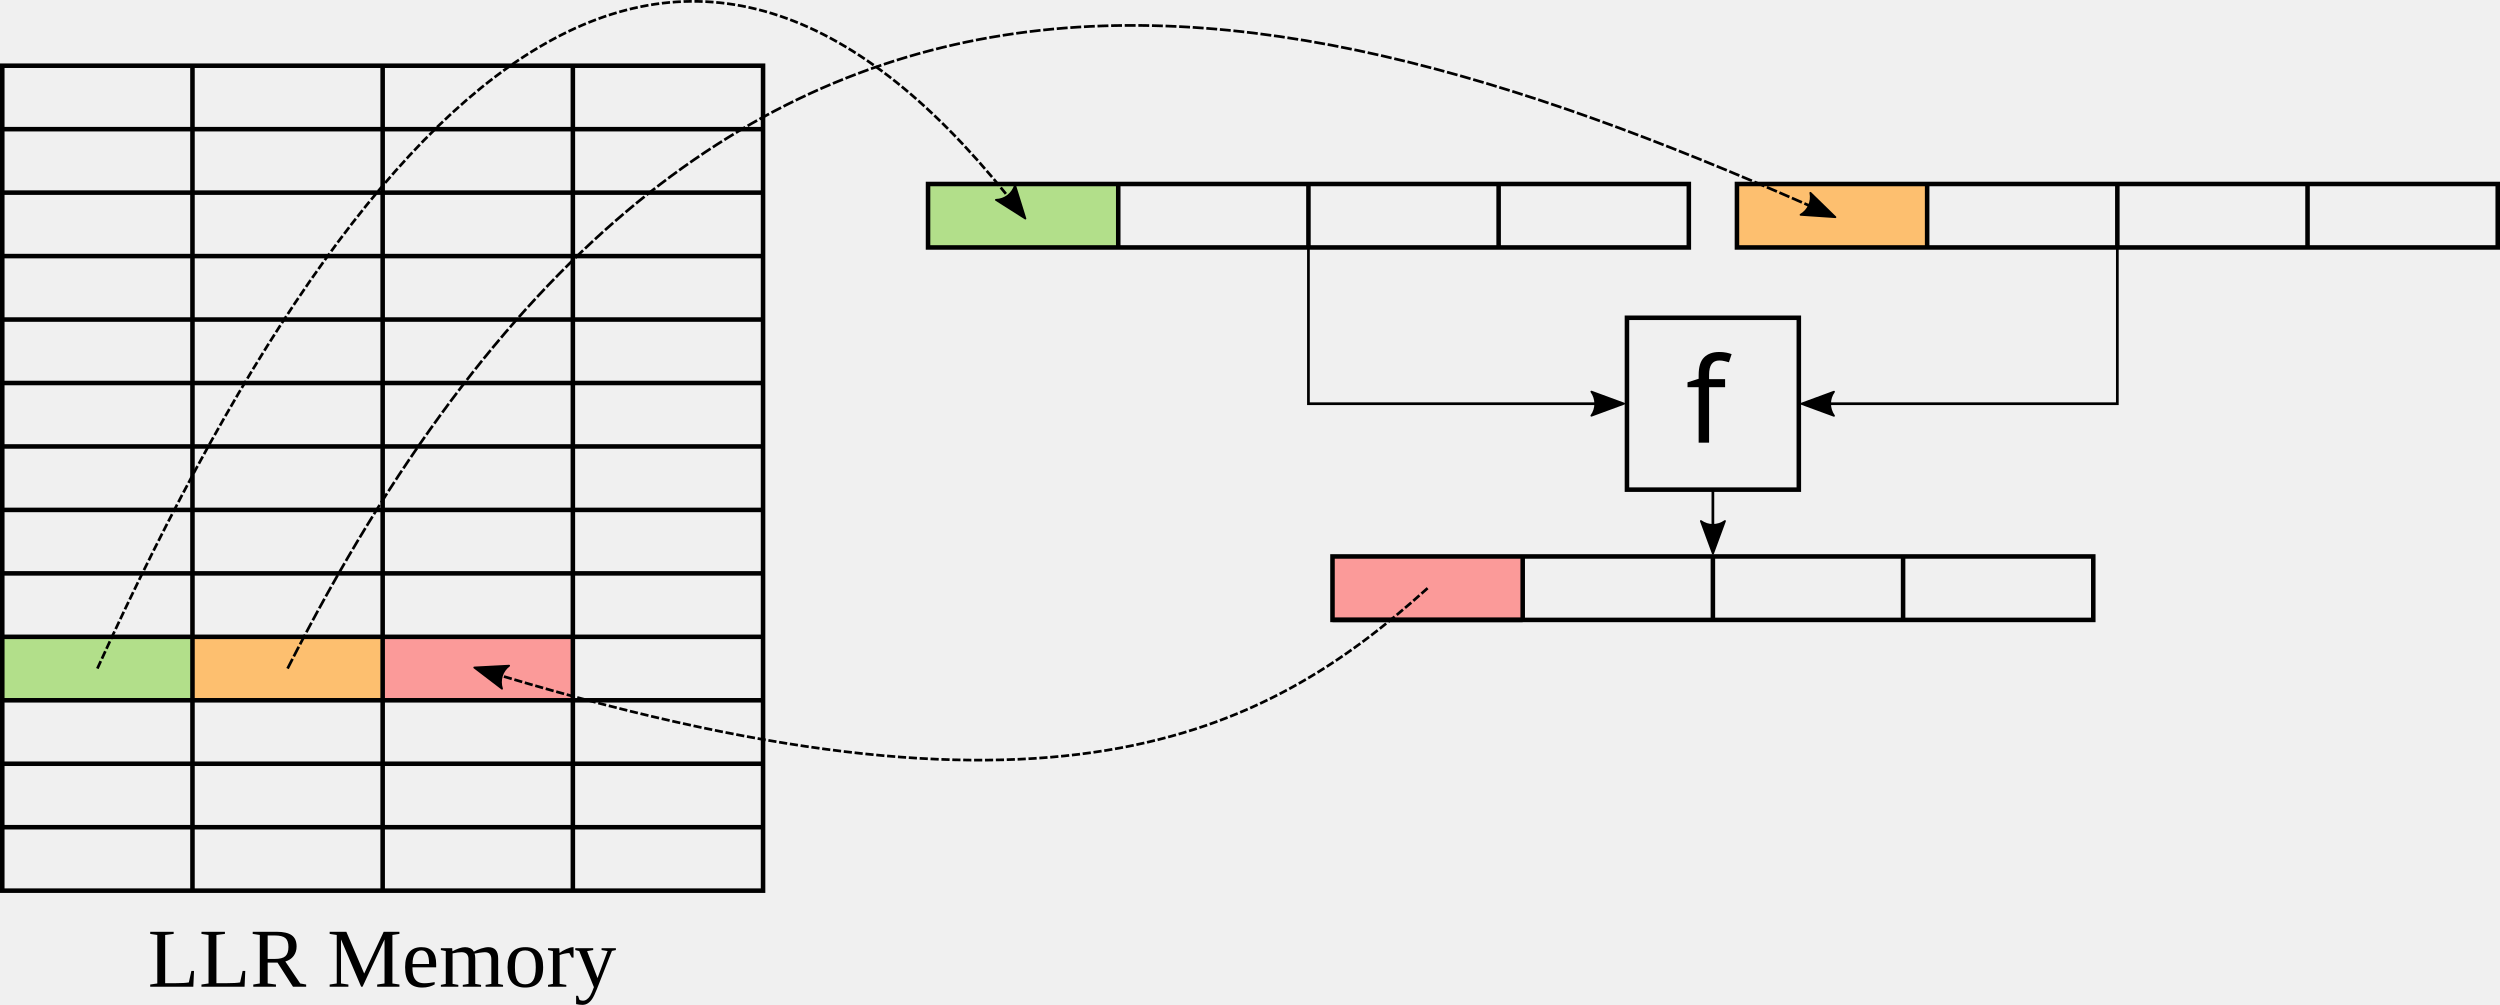
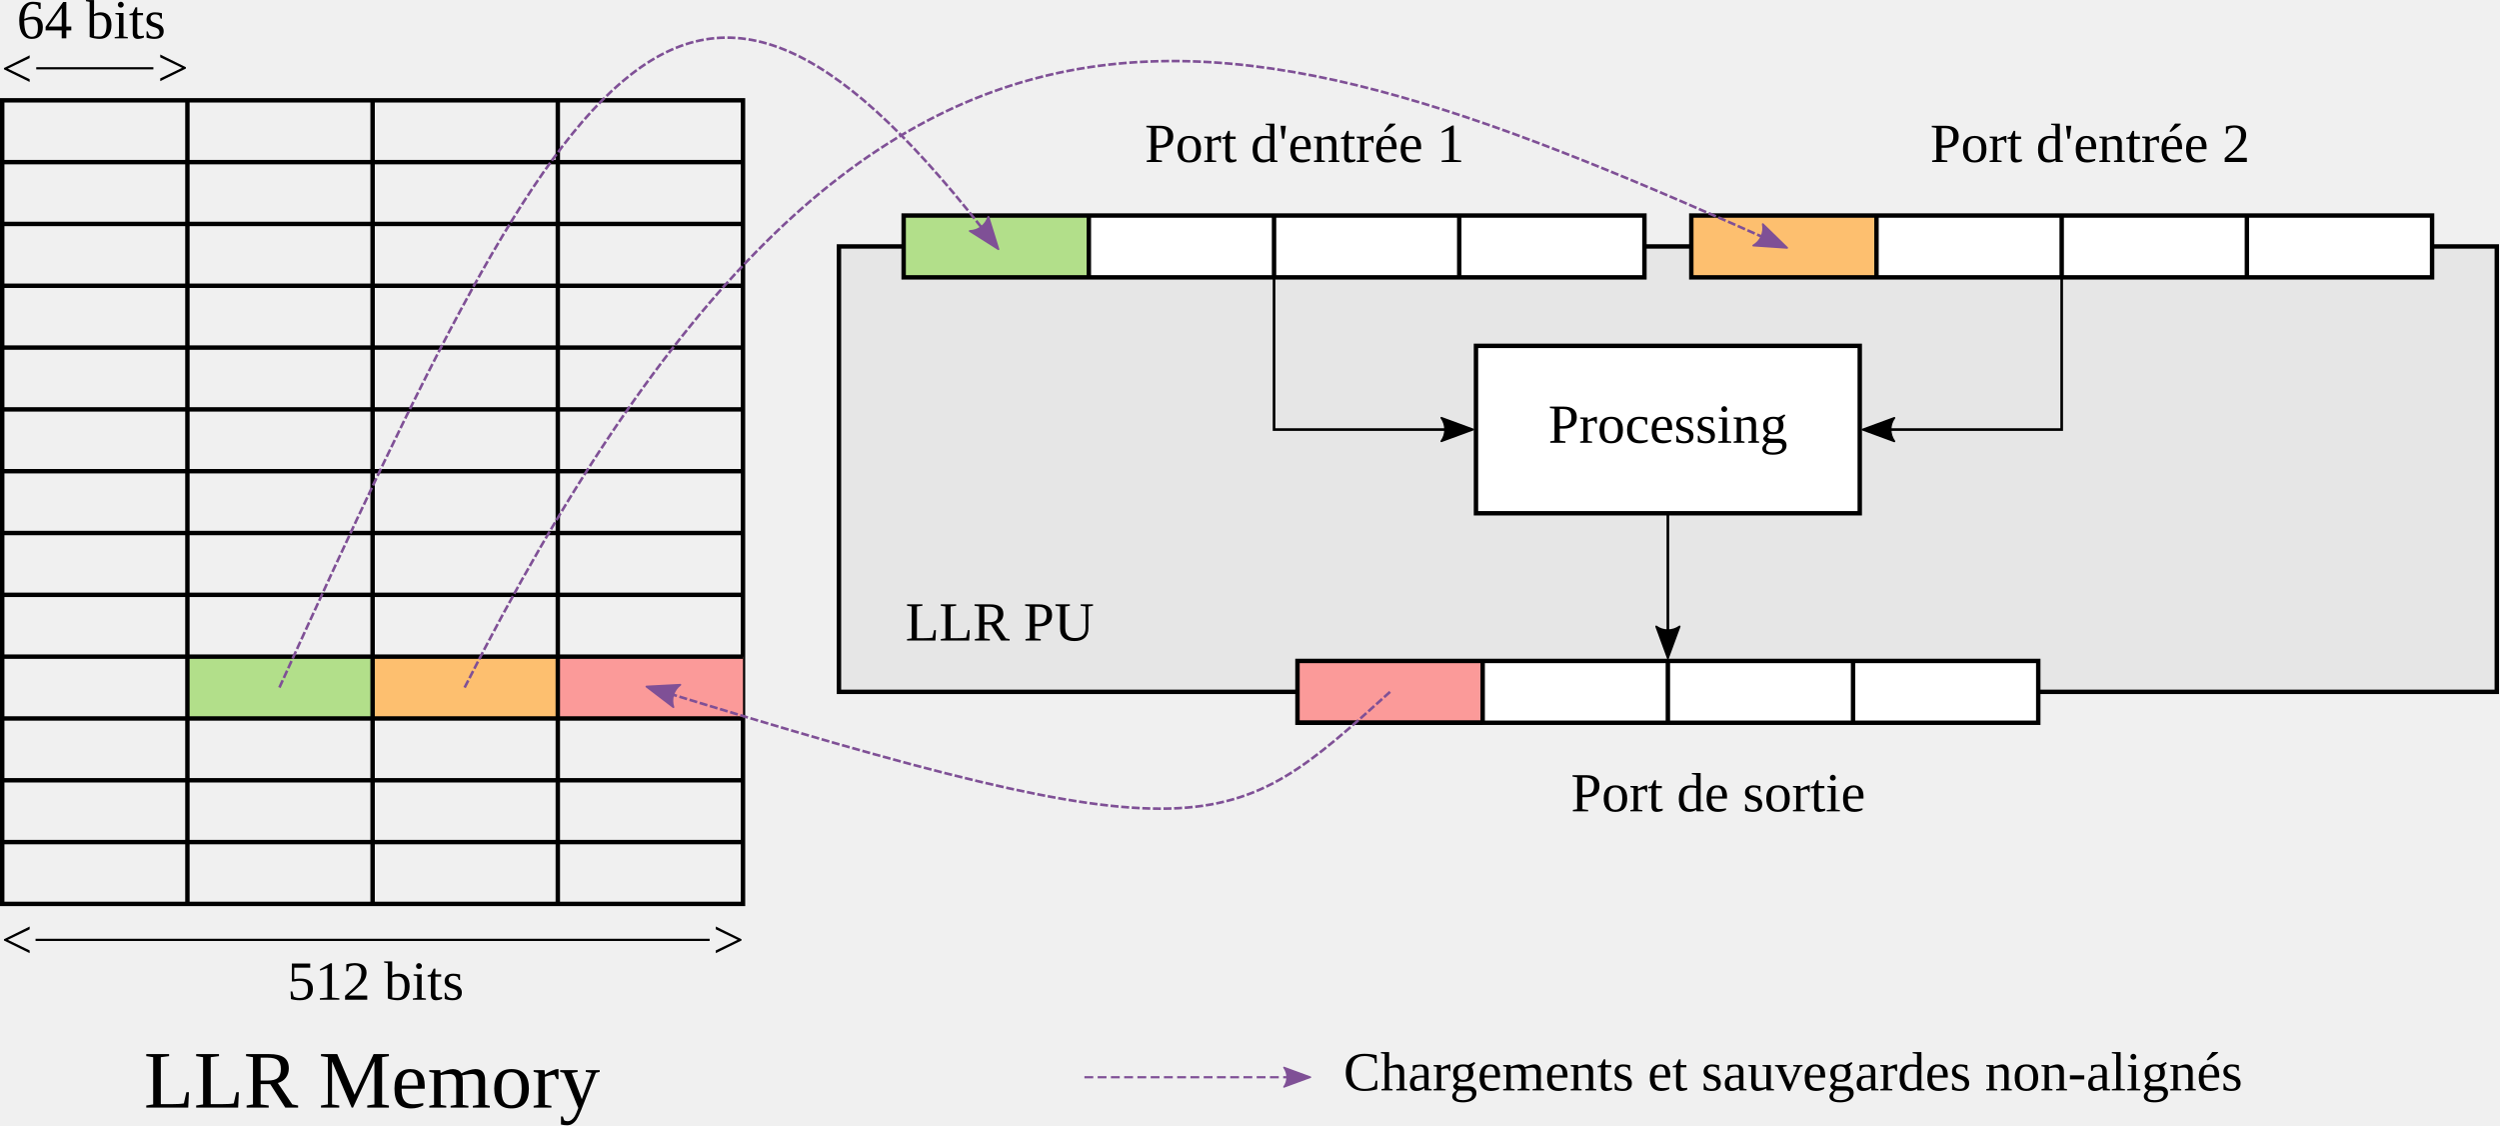
- <svg xmlns="http://www.w3.org/2000/svg" xmlns:ns1="http://www.openswatchbook.org/uri/2009/osb" width="155.512mm" height="62.505mm" viewBox="0 0 551.028 221.473" id="svg7617" version="1.1">
+ <svg xmlns="http://www.w3.org/2000/svg" xmlns:ns1="http://www.openswatchbook.org/uri/2009/osb" width="159.646mm" height="71.856mm" viewBox="0 0 565.675 254.607" id="svg7617" version="1.1">
  <defs id="defs7619">
+     <marker orient="auto" refY="0" refX="0" id="marker6471" style="overflow:visible">
+       <path id="path6236" style="fill:#7f5096;fill-opacity:1;fill-rule:evenodd;stroke:#7f5096;stroke-width:0.625;stroke-linejoin:round;stroke-opacity:1" d="M 8.719,4.034 -2.207,0.016 8.719,-4.002 c -1.745,2.372 -1.735,5.617 -6e-7,8.035 z" transform="matrix(-1.1,0,0,-1.1,-1.1,0)" />
+     </marker>
    <marker style="overflow:visible" id="marker4532" refX="0" refY="0" orient="auto">
-       <path transform="matrix(-1.1,0,0,-1.1,-1.1,0)" d="M 8.719,4.034 -2.207,0.016 8.719,-4.002 c -1.745,2.372 -1.735,5.617 -6e-7,8.035 z" style="fill:#000000;fill-opacity:1;fill-rule:evenodd;stroke:#000000;stroke-width:0.625;stroke-linejoin:round;stroke-opacity:1" id="path4534" />
+       <path transform="matrix(-1.1,0,0,-1.1,-1.1,0)" d="M 8.719,4.034 -2.207,0.016 8.719,-4.002 c -1.745,2.372 -1.735,5.617 -6e-7,8.035 z" style="fill:#7f5096;fill-opacity:1;fill-rule:evenodd;stroke:#7f5096;stroke-width:0.625;stroke-linejoin:round;stroke-opacity:1" id="path4534" />
    </marker>
    <marker style="overflow:visible" id="marker4528" refX="0" refY="0" orient="auto">
-       <path transform="matrix(-1.1,0,0,-1.1,-1.1,0)" d="M 8.719,4.034 -2.207,0.016 8.719,-4.002 c -1.745,2.372 -1.735,5.617 -6e-7,8.035 z" style="fill:#000000;fill-opacity:1;fill-rule:evenodd;stroke:#000000;stroke-width:0.625;stroke-linejoin:round;stroke-opacity:1" id="path4530" />
+       <path transform="matrix(-1.1,0,0,-1.1,-1.1,0)" d="M 8.719,4.034 -2.207,0.016 8.719,-4.002 c -1.745,2.372 -1.735,5.617 -6e-7,8.035 z" style="fill:#7f5096;fill-opacity:1;fill-rule:evenodd;stroke:#7f5096;stroke-width:0.625;stroke-linejoin:round;stroke-opacity:1" id="path4530" />
    </marker>
    <marker orient="auto" refY="0" refX="0" id="marker4524" style="overflow:visible">
-       <path id="path4526" style="fill:#000000;fill-opacity:1;fill-rule:evenodd;stroke:#000000;stroke-width:0.625;stroke-linejoin:round;stroke-opacity:1" d="M 8.719,4.034 -2.207,0.016 8.719,-4.002 c -1.745,2.372 -1.735,5.617 -6e-7,8.035 z" transform="matrix(-1.1,0,0,-1.1,-1.1,0)" />
+       <path id="path4526" style="fill:#7f5096;fill-opacity:1;fill-rule:evenodd;stroke:#7f5096;stroke-width:0.625;stroke-linejoin:round;stroke-opacity:1" d="M 8.719,4.034 -2.207,0.016 8.719,-4.002 c -1.745,2.372 -1.735,5.617 -6e-7,8.035 z" transform="matrix(-1.1,0,0,-1.1,-1.1,0)" />
    </marker>
    <marker orient="auto" refY="0" refX="0" id="marker4490" style="overflow:visible">
      <path id="path4492" style="fill:#000000;fill-opacity:1;fill-rule:evenodd;stroke:#000000;stroke-width:0.625;stroke-linejoin:round;stroke-opacity:1" d="M 8.719,4.034 -2.207,0.016 8.719,-4.002 c -1.745,2.372 -1.735,5.617 -6e-7,8.035 z" transform="matrix(-1.1,0,0,-1.1,-1.1,0)" />
    </marker>
    <marker orient="auto" refY="0" refX="0" id="marker4486" style="overflow:visible">
      <path id="path4488" style="fill:#000000;fill-opacity:1;fill-rule:evenodd;stroke:#000000;stroke-width:0.625;stroke-linejoin:round;stroke-opacity:1" d="M 8.719,4.034 -2.207,0.016 8.719,-4.002 c -1.745,2.372 -1.735,5.617 -6e-7,8.035 z" transform="matrix(-1.1,0,0,-1.1,-1.1,0)" />
    </marker>
    <marker orient="auto" refY="0" refX="0" id="Arrow2Lend" style="overflow:visible">
      <path id="path4249" style="fill:#000000;fill-opacity:1;fill-rule:evenodd;stroke:#000000;stroke-width:0.625;stroke-linejoin:round;stroke-opacity:1" d="M 8.719,4.034 -2.207,0.016 8.719,-4.002 c -1.745,2.372 -1.735,5.617 -6e-7,8.035 z" transform="matrix(-1.1,0,0,-1.1,-1.1,0)" />
    </marker>
    <linearGradient id="linearGradient4858" ns1:paint="solid" gradientTransform="matrix(3.068127,0,0,3.068127,293.4798,11707.812)">
      <stop style="stop-color:#cab2d6;stop-opacity:1;" offset="0" id="stop4860" />
    </linearGradient>
    <linearGradient id="linearGradient4882" ns1:paint="solid">
      <stop style="stop-color:#000000;stop-opacity:1;" offset="0" id="stop4884" />
    </linearGradient>
    <linearGradient id="linearGradient4834" ns1:paint="solid" gradientTransform="matrix(3.068127,0,0,3.068127,3557.851,11427.397)">
      <stop style="stop-color:#fb9a99;stop-opacity:1;" offset="0" id="stop4836" />
    </linearGradient>
    <linearGradient id="linearGradient4810" ns1:paint="solid" gradientTransform="matrix(9.413404,0,0,9.413404,11755.474,37033.779)">
      <stop style="stop-color:#a6cee3;stop-opacity:1;" offset="0" id="stop4812" />
    </linearGradient>
    <linearGradient id="linearGradient4822" ns1:paint="solid" gradientTransform="matrix(5.374153,0,0,5.374153,-3142.811,16790.834)">
      <stop style="stop-color:#b2df8a;stop-opacity:1;" offset="0" id="stop4824" />
    </linearGradient>
    <linearGradient id="linearGradient4846" ns1:paint="solid" gradientTransform="matrix(3.068127,0,0,3.068127,-2596.705,4725.2)">
      <stop style="stop-color:#fdbf6f;stop-opacity:1;" offset="0" id="stop4848" />
    </linearGradient>
+     <marker style="overflow:visible" id="marker4532-0" refX="0" refY="0" orient="auto">
+       <path transform="matrix(-1.1,0,0,-1.1,-1.1,0)" d="M 8.719,4.034 -2.207,0.016 8.719,-4.002 c -1.745,2.372 -1.735,5.617 -6e-7,8.035 z" style="fill:#7f5096;fill-opacity:1;fill-rule:evenodd;stroke:#7f5096;stroke-width:0.625;stroke-linejoin:round;stroke-opacity:1" id="path4534-4" />
+     </marker>
  </defs>
-   <g id="layer1" transform="translate(-69.7056,-55.50588)">
-     <rect style="fill:#fdbf6f;fill-opacity:1;stroke:none;stroke-width:1;stroke-miterlimit:4;stroke-dasharray:none" id="rect8283-7" width="41.921" height="13.987" x="112.127" y="195.869" />
-     <rect style="fill:#b2df8a;fill-opacity:1;stroke:none;stroke-width:1;stroke-miterlimit:4;stroke-dasharray:none" id="rect8283" width="41.921" height="13.987" x="70.206" y="195.869" />
+   <g id="layer1" transform="translate(-69.7056,-47.2897)">
+     <rect style="fill:#e6e6e6;fill-opacity:1;stroke:#000000;stroke-width:1;stroke-miterlimit:4;stroke-dasharray:none;stroke-dashoffset:0;stroke-opacity:1" id="rect6530" width="375.272" height="100.782" x="259.609" y="103.052" />
+     <rect style="fill:#ffffff;fill-opacity:1;stroke:none;stroke-width:1;stroke-miterlimit:4;stroke-dasharray:none" id="rect8283-1-7-2" width="41.921" height="13.987" x="400.02" y="96.059" />
+     <rect style="fill:#ffffff;fill-opacity:1;stroke:none;stroke-width:1;stroke-miterlimit:4;stroke-dasharray:none" id="rect8283-1-7-7" width="41.921" height="13.987" x="358.099" y="96.059" />
+     <rect style="fill:#ffffff;fill-opacity:1;stroke:none;stroke-width:1;stroke-miterlimit:4;stroke-dasharray:none" id="rect8283-1-7-26" width="41.921" height="13.987" x="494.47" y="96.059" />
+     <rect style="fill:#ffffff;fill-opacity:1;stroke:none;stroke-width:1;stroke-miterlimit:4;stroke-dasharray:none" id="rect8283-1-7" width="41.921" height="13.987" x="316.178" y="96.059" />
+     <rect style="fill:#fdbf6f;fill-opacity:1;stroke:none;stroke-width:1;stroke-miterlimit:4;stroke-dasharray:none" id="rect8283-7" width="41.921" height="13.987" x="154.048" y="195.869" />
+     <rect style="fill:#b2df8a;fill-opacity:1;stroke:none;stroke-width:1;stroke-miterlimit:4;stroke-dasharray:none" id="rect8283" width="41.921" height="13.987" x="112.127" y="195.869" />
    <rect style="fill:none;fill-opacity:1;stroke:#000000;stroke-width:1;stroke-miterlimit:4;stroke-dasharray:none" id="rect8165" width="167.685" height="181.827" x="70.206" y="69.989" />
-     <rect style="fill:#fb9a99;fill-opacity:1;stroke:none;stroke-width:1;stroke-miterlimit:4;stroke-dasharray:none" id="rect8283-2" width="41.921" height="13.987" x="154.048" y="195.869" />
+     <rect style="fill:#fb9a99;fill-opacity:1;stroke:none;stroke-width:1;stroke-miterlimit:4;stroke-dasharray:none" id="rect8283-2" width="41.921" height="13.987" x="195.97" y="195.869" />
    <path style="fill:none;fill-rule:evenodd;stroke:#000000;stroke-width:1px;stroke-linecap:butt;stroke-linejoin:miter;stroke-opacity:1" d="m 70.206,83.976 167.685,0" id="path8167" />
    <path style="fill:none;fill-rule:evenodd;stroke:#000000;stroke-width:1px;stroke-linecap:butt;stroke-linejoin:miter;stroke-opacity:1" d="m 70.206,97.962 167.685,0" id="path8167-2" />
    <path style="fill:none;fill-rule:evenodd;stroke:#000000;stroke-width:1px;stroke-linecap:butt;stroke-linejoin:miter;stroke-opacity:1" d="m 70.206,125.936 167.685,0" id="path8167-9" />
    <path style="fill:none;fill-rule:evenodd;stroke:#000000;stroke-width:1px;stroke-linecap:butt;stroke-linejoin:miter;stroke-opacity:1" d="m 70.206,153.909 167.685,0" id="path8167-1" />
    <path style="fill:none;fill-rule:evenodd;stroke:#000000;stroke-width:1px;stroke-linecap:butt;stroke-linejoin:miter;stroke-opacity:1" d="m 70.206,181.883 167.685,0" id="path8167-27" />
    <path style="fill:none;fill-rule:evenodd;stroke:#000000;stroke-width:1px;stroke-linecap:butt;stroke-linejoin:miter;stroke-opacity:1" d="m 70.206,195.869 167.685,0" id="path8167-0" />
    <path style="fill:none;fill-rule:evenodd;stroke:#000000;stroke-width:1px;stroke-linecap:butt;stroke-linejoin:miter;stroke-opacity:1" d="m 70.206,223.843 167.685,0" id="path8167-93" />
    <path style="fill:none;fill-rule:evenodd;stroke:#000000;stroke-width:1px;stroke-linecap:butt;stroke-linejoin:miter;stroke-opacity:1" d="m 70.206,237.83 167.685,0" id="path8167-6" />
    <path style="fill:none;fill-rule:evenodd;stroke:#000000;stroke-width:1px;stroke-linecap:butt;stroke-linejoin:miter;stroke-opacity:1" d="m 70.206,209.856 167.685,0" id="path8167-26" />
    <path style="fill:none;fill-rule:evenodd;stroke:#000000;stroke-width:1px;stroke-linecap:butt;stroke-linejoin:miter;stroke-opacity:1" d="m 70.206,167.896 167.685,0" id="path8167-18" />
    <path style="fill:none;fill-rule:evenodd;stroke:#000000;stroke-width:1px;stroke-linecap:butt;stroke-linejoin:miter;stroke-opacity:1" d="m 70.206,139.923 167.685,0" id="path8167-7" />
    <path style="fill:none;fill-rule:evenodd;stroke:#000000;stroke-width:1px;stroke-linecap:butt;stroke-linejoin:miter;stroke-opacity:1" d="m 70.206,111.949 167.685,0" id="path8167-92" />
    <path style="fill:none;fill-rule:evenodd;stroke:#000000;stroke-width:1px;stroke-linecap:butt;stroke-linejoin:miter;stroke-opacity:1" d="m 112.127,69.989 0,181.827" id="path8260" />
    <path style="fill:none;fill-rule:evenodd;stroke:#000000;stroke-width:1px;stroke-linecap:butt;stroke-linejoin:miter;stroke-opacity:1" d="m 154.048,69.989 0,181.827" id="path8262" />
    <path style="fill:none;fill-rule:evenodd;stroke:#000000;stroke-width:1px;stroke-linecap:butt;stroke-linejoin:miter;stroke-opacity:1" d="m 195.97,69.989 0,181.827" id="path8264" />
-     <g id="g4192">
-       <rect y="96.059" x="274.256" height="13.987" width="41.921" id="rect8283-1" style="fill:#b2df8a;fill-opacity:1;stroke:none;stroke-width:1;stroke-miterlimit:4;stroke-dasharray:none" />
-       <rect y="96.059" x="452.548" height="13.987" width="41.921" id="rect8283-7-9" style="fill:#fdbf6f;fill-opacity:1;stroke:none;stroke-width:1;stroke-miterlimit:4;stroke-dasharray:none" />
-       <rect y="96.059" x="274.256" height="13.987" width="167.685" id="rect16269" style="fill:none;fill-opacity:1;stroke:#000000;stroke-width:1;stroke-miterlimit:4;stroke-dasharray:none" />
-       <path id="path16271-2" d="m 316.178,96.059 0,13.987" style="fill:none;fill-rule:evenodd;stroke:#000000;stroke-width:1px;stroke-linecap:butt;stroke-linejoin:miter;stroke-opacity:1" />
-       <path id="path16271-8" d="m 358.099,96.059 0,13.987" style="fill:none;fill-rule:evenodd;stroke:#000000;stroke-width:1px;stroke-linecap:butt;stroke-linejoin:miter;stroke-opacity:1" />
-       <path id="path16271-9" d="m 400.02,96.059 0,13.987" style="fill:none;fill-rule:evenodd;stroke:#000000;stroke-width:1px;stroke-linecap:butt;stroke-linejoin:miter;stroke-opacity:1" />
-       <rect y="96.059" x="452.548" height="13.987" width="167.685" id="rect16269-3" style="fill:none;fill-opacity:1;stroke:#000000;stroke-width:1;stroke-miterlimit:4;stroke-dasharray:none" />
-       <path id="path16271-2-1" d="m 494.47,96.059 0,13.987" style="fill:none;fill-rule:evenodd;stroke:#000000;stroke-width:1px;stroke-linecap:butt;stroke-linejoin:miter;stroke-opacity:1" />
-       <path id="path16271-8-2" d="m 536.391,96.059 0,13.987" style="fill:none;fill-rule:evenodd;stroke:#000000;stroke-width:1px;stroke-linecap:butt;stroke-linejoin:miter;stroke-opacity:1" />
-       <path id="path16271-9-9" d="m 578.312,96.059 0,13.987" style="fill:none;fill-rule:evenodd;stroke:#000000;stroke-width:1px;stroke-linecap:butt;stroke-linejoin:miter;stroke-opacity:1" />
-     </g>
-     <g id="g4204" transform="translate(11.36423,0)">
-       <rect y="178.153" x="352.038" height="13.987" width="41.921" id="rect8283-2-1" style="fill:#fb9a99;fill-opacity:1;stroke:none;stroke-width:1;stroke-miterlimit:4;stroke-dasharray:none" />
-       <rect y="178.153" x="352.038" height="13.987" width="167.685" id="rect16269-7" style="fill:none;fill-opacity:1;stroke:#000000;stroke-width:1;stroke-miterlimit:4;stroke-dasharray:none" />
-       <path id="path16271-2-5" d="m 393.96,178.153 0,13.987" style="fill:none;fill-rule:evenodd;stroke:#000000;stroke-width:1px;stroke-linecap:butt;stroke-linejoin:miter;stroke-opacity:1" />
-       <path id="path16271-8-0" d="m 435.881,178.153 0,13.987" style="fill:none;fill-rule:evenodd;stroke:#000000;stroke-width:1px;stroke-linecap:butt;stroke-linejoin:miter;stroke-opacity:1" />
-       <path id="path16271-9-3" d="m 477.802,178.153 0,13.987" style="fill:none;fill-rule:evenodd;stroke:#000000;stroke-width:1px;stroke-linecap:butt;stroke-linejoin:miter;stroke-opacity:1" />
-     </g>
-     <g id="g4211" transform="translate(3.030502,0)">
-       <rect y="125.547" x="425.274" height="37.881" width="37.881" id="rect16441" style="fill:none;fill-opacity:1;stroke:#000000;stroke-width:1;stroke-miterlimit:4;stroke-dasharray:none" />
-       <text id="text4188" y="153.068" x="438.233" style="font-style:normal;font-weight:normal;font-size:26.121px;line-height:125%;font-family:sans-serif;letter-spacing:0px;word-spacing:0px;fill:#000000;fill-opacity:1;stroke:none;stroke-width:1px;stroke-linecap:butt;stroke-linejoin:miter;stroke-opacity:1" xml:space="preserve">
-         <tspan style="font-style:normal;font-variant:normal;font-weight:500;font-stretch:normal;font-family:'Neo Euler';-inkscape-font-specification:'Neo Euler Medium'" y="153.068" x="438.233" id="tspan4190">f</tspan>
+     <rect style="fill:#b2df8a;fill-opacity:1;stroke:none;stroke-width:1;stroke-miterlimit:4;stroke-dasharray:none" id="rect8283-1" width="41.921" height="13.987" x="274.256" y="96.059" />
+     <rect style="fill:#ffffff;fill-opacity:1;stroke:none;stroke-width:1;stroke-miterlimit:4;stroke-dasharray:none" id="rect8283-1-7-1" width="41.921" height="13.987" x="536.391" y="96.059" />
+     <rect style="fill:#fdbf6f;fill-opacity:1;stroke:none;stroke-width:1;stroke-miterlimit:4;stroke-dasharray:none" id="rect8283-7-9" width="41.921" height="13.987" x="452.548" y="96.059" />
+     <rect style="fill:none;fill-opacity:1;stroke:#000000;stroke-width:1;stroke-miterlimit:4;stroke-dasharray:none" id="rect16269" width="167.685" height="13.987" x="274.256" y="96.059" />
+     <path style="fill:none;fill-rule:evenodd;stroke:#000000;stroke-width:1px;stroke-linecap:butt;stroke-linejoin:miter;stroke-opacity:1" d="m 316.178,96.059 0,13.987" id="path16271-2" />
+     <path style="fill:none;fill-rule:evenodd;stroke:#000000;stroke-width:1px;stroke-linecap:butt;stroke-linejoin:miter;stroke-opacity:1" d="m 358.099,96.059 0,13.987" id="path16271-8" />
+     <path style="fill:none;fill-rule:evenodd;stroke:#000000;stroke-width:1px;stroke-linecap:butt;stroke-linejoin:miter;stroke-opacity:1" d="m 400.02,96.059 0,13.987" id="path16271-9" />
+     <rect style="fill:#ffffff;fill-opacity:1;stroke:none;stroke-width:1;stroke-miterlimit:4;stroke-dasharray:none" id="rect8283-1-7-0" width="41.921" height="13.987" x="578.312" y="96.059" />
+     <rect style="fill:none;fill-opacity:1;stroke:#000000;stroke-width:1;stroke-miterlimit:4;stroke-dasharray:none" id="rect16269-3" width="167.685" height="13.987" x="452.548" y="96.059" />
+     <path style="fill:none;fill-rule:evenodd;stroke:#000000;stroke-width:1px;stroke-linecap:butt;stroke-linejoin:miter;stroke-opacity:1" d="m 494.47,96.059 0,13.987" id="path16271-2-1" />
+     <path style="fill:none;fill-rule:evenodd;stroke:#000000;stroke-width:1px;stroke-linecap:butt;stroke-linejoin:miter;stroke-opacity:1" d="m 536.391,96.059 0,13.987" id="path16271-8-2" />
+     <path style="fill:none;fill-rule:evenodd;stroke:#000000;stroke-width:1px;stroke-linecap:butt;stroke-linejoin:miter;stroke-opacity:1" d="m 578.312,96.059 0,13.987" id="path16271-9-9" />
+     <path id="rect8283-2-1" d="m 363.402,196.841 41.921,0 0,13.987 -41.921,0 z" style="fill:#fb9a99;fill-opacity:1;stroke:none;stroke-width:1;stroke-miterlimit:4;stroke-dasharray:none" />
+     <rect style="fill:#ffffff;fill-opacity:1;stroke:none;stroke-width:1;stroke-miterlimit:4;stroke-dasharray:none" id="rect8283-1-7-6" width="41.921" height="13.987" x="405.324" y="196.841" />
+     <rect style="fill:#ffffff;fill-opacity:1;stroke:none;stroke-width:1;stroke-miterlimit:4;stroke-dasharray:none" id="rect8283-1-7-6-1" width="41.921" height="13.987" x="447.245" y="196.841" />
+     <rect style="fill:#ffffff;fill-opacity:1;stroke:none;stroke-width:1;stroke-miterlimit:4;stroke-dasharray:none" id="rect8283-1-7-6-5" width="41.921" height="13.987" x="489.166" y="196.841" />
+     <path id="rect16269-7" d="m 363.402,196.841 167.685,0 0,13.987 -167.685,0 z" style="fill:none;fill-opacity:1;stroke:#000000;stroke-width:1;stroke-miterlimit:4;stroke-dasharray:none" />
+     <path style="fill:none;fill-rule:evenodd;stroke:#000000;stroke-width:1px;stroke-linecap:butt;stroke-linejoin:miter;stroke-opacity:1" d="m 405.324,196.841 0,13.987" id="path16271-2-5" />
+     <path style="fill:none;fill-rule:evenodd;stroke:#000000;stroke-width:1px;stroke-linecap:butt;stroke-linejoin:miter;stroke-opacity:1" d="m 447.245,196.841 0,13.987" id="path16271-8-0" />
+     <path style="fill:none;fill-rule:evenodd;stroke:#000000;stroke-width:1px;stroke-linecap:butt;stroke-linejoin:miter;stroke-opacity:1" d="m 489.166,196.841 0,13.987" id="path16271-9-3" />
+     <text id="text4332" y="83.937" x="328.836" style="font-style:normal;font-weight:normal;font-size:12.5px;line-height:125%;font-family:sans-serif;letter-spacing:0px;word-spacing:0px;fill:#000000;fill-opacity:1;stroke:none;stroke-width:1px;stroke-linecap:butt;stroke-linejoin:miter;stroke-opacity:1" xml:space="preserve">
+       <tspan style="font-style:normal;font-variant:normal;font-weight:normal;font-stretch:normal;font-family:'Times New Roman';-inkscape-font-specification:'Times New Roman, '" y="83.937" x="328.836" id="tspan4334">Port d'entrée 1</tspan>
+     </text>
+     <text id="text4332-3" y="83.937" x="506.624" style="font-style:normal;font-weight:normal;font-size:12.5px;line-height:125%;font-family:sans-serif;letter-spacing:0px;word-spacing:0px;fill:#000000;fill-opacity:1;stroke:none;stroke-width:1px;stroke-linecap:butt;stroke-linejoin:miter;stroke-opacity:1" xml:space="preserve">
+       <tspan style="font-style:normal;font-variant:normal;font-weight:normal;font-stretch:normal;font-family:'Times New Roman';-inkscape-font-specification:'Times New Roman, '" y="83.937" x="506.624" id="tspan4334-6">Port d'entrée 2</tspan>
+     </text>
+     <text id="text4332-7" y="230.873" x="425.31" style="font-style:normal;font-weight:normal;font-size:12.5px;line-height:125%;font-family:sans-serif;letter-spacing:0px;word-spacing:0px;fill:#000000;fill-opacity:1;stroke:none;stroke-width:1px;stroke-linecap:butt;stroke-linejoin:miter;stroke-opacity:1" xml:space="preserve">
+       <tspan style="font-style:normal;font-variant:normal;font-weight:normal;font-stretch:normal;font-family:'Times New Roman';-inkscape-font-specification:'Times New Roman, '" y="230.873" x="425.31" id="tspan4334-5">Port de sortie</tspan>
+     </text>
+     <rect style="fill:#ffffff;fill-opacity:1;stroke:#000000;stroke-width:1;stroke-miterlimit:4;stroke-dasharray:none" id="rect16441" width="86.873" height="37.881" x="403.808" y="125.547" />
+     <text xml:space="preserve" style="font-style:normal;font-weight:normal;font-size:26.121px;line-height:125%;font-family:sans-serif;letter-spacing:0px;word-spacing:0px;fill:#000000;fill-opacity:1;stroke:none;stroke-width:1px;stroke-linecap:butt;stroke-linejoin:miter;stroke-opacity:1" x="420.179" y="147.478" id="text4188">
+       <tspan id="tspan4190" x="420.179" y="147.478" style="font-style:normal;font-variant:normal;font-weight:normal;font-stretch:normal;font-size:12.5px;font-family:'Times New Roman';-inkscape-font-specification:'Times New Roman, '">Processing</tspan>
+     </text>
+     <path style="fill:none;fill-rule:evenodd;stroke:#000000;stroke-width:0.6;stroke-linecap:butt;stroke-linejoin:miter;stroke-miterlimit:4;stroke-dasharray:none;stroke-opacity:1;marker-end:url(#marker4486)" d="m 358.099,110.045 0,34.442 44.287,0" id="path4218" />
+     <path style="fill:none;fill-rule:evenodd;stroke:#000000;stroke-width:0.6;stroke-linecap:butt;stroke-linejoin:miter;stroke-miterlimit:4;stroke-dasharray:none;stroke-opacity:1;marker-end:url(#Arrow2Lend)" d="m 536.391,110.045 0,34.442 -44.289,0" id="path4220" />
+     <path style="fill:none;fill-rule:evenodd;stroke:#000000;stroke-width:0.6;stroke-linecap:butt;stroke-linejoin:miter;stroke-miterlimit:4;stroke-dasharray:none;stroke-opacity:1;marker-end:url(#marker4490)" d="m 447.245,163.428 0,32.024" id="path4222" />
+     <path style="fill:none;fill-rule:evenodd;stroke:#000000;stroke-width:1px;stroke-linecap:butt;stroke-linejoin:miter;stroke-opacity:1" d="m 363.402,210.827 41.921,0" id="path4494" />
+     <path style="fill:none;fill-rule:evenodd;stroke:#7f5096;stroke-width:0.6;stroke-linecap:butt;stroke-linejoin:miter;stroke-miterlimit:4;stroke-dasharray:1.8, 0.6;stroke-dashoffset:0;stroke-opacity:1;marker-end:url(#marker4532)" d="m 384.363,203.834 c -36.172,32.598 -41.097,38.139 -167.568,-0.971" id="path4518" />
+     <path style="fill:none;fill-rule:evenodd;stroke:#7f5096;stroke-width:0.6;stroke-linecap:butt;stroke-linejoin:miter;stroke-miterlimit:4;stroke-dasharray:1.8, 0.6;stroke-dashoffset:0;stroke-opacity:1;marker-end:url(#marker4524)" d="M 174.873,202.863 C 267.565,19.963 347.603,46.813 473.509,103.052" id="path4520" />
+     <path style="fill:none;fill-rule:evenodd;stroke:#7f5096;stroke-width:0.6;stroke-linecap:butt;stroke-linejoin:miter;stroke-miterlimit:4;stroke-dasharray:1.8, 0.6;stroke-dashoffset:0;stroke-opacity:1;marker-end:url(#marker4528)" d="M 132.952,202.863 C 199.062,57.693 225.069,11.323 295.217,103.052" id="path4522" />
+     <text xml:space="preserve" style="font-style:normal;font-weight:normal;font-size:24.659px;line-height:125%;font-family:sans-serif;letter-spacing:0px;word-spacing:0px;fill:#000000;fill-opacity:1;stroke:none;stroke-width:1px;stroke-linecap:butt;stroke-linejoin:miter;stroke-opacity:1" x="102.282" y="297.905" id="text4536">
+       <tspan id="tspan4538" x="102.282" y="297.905" style="font-style:normal;font-variant:normal;font-weight:normal;font-stretch:normal;font-size:18.494px;font-family:'Times New Roman';-inkscape-font-specification:'Times New Roman, '">LLR Memory</tspan>
+     </text>
+     <text id="text4332-35" y="273.494" x="134.769" style="font-style:normal;font-weight:normal;font-size:12.5px;line-height:125%;font-family:sans-serif;letter-spacing:0px;word-spacing:0px;fill:#000000;fill-opacity:1;stroke:none;stroke-width:1px;stroke-linecap:butt;stroke-linejoin:miter;stroke-opacity:1" xml:space="preserve">
+       <tspan style="font-style:normal;font-variant:normal;font-weight:normal;font-stretch:normal;font-family:'Times New Roman';-inkscape-font-specification:'Times New Roman, '" y="273.494" x="134.769" id="tspan4334-62">512 bits</tspan>
+     </text>
+     <g id="g4735">
+       <text id="text4411" y="264.102" x="69.98" style="font-style:normal;font-weight:normal;font-size:12.5px;line-height:125%;font-family:sans-serif;letter-spacing:0px;word-spacing:0px;fill:#000000;fill-opacity:1;stroke:none;stroke-width:1px;stroke-linecap:butt;stroke-linejoin:miter;stroke-opacity:1" xml:space="preserve">
+         <tspan style="font-style:normal;font-variant:normal;font-weight:normal;font-stretch:normal;font-family:'Times New Roman';-inkscape-font-specification:'Times New Roman, '" y="264.102" x="69.98" id="tspan4413">&lt;</tspan>
+       </text>
+       <text id="text4411-9" y="264.102" x="231.098" style="font-style:normal;font-weight:normal;font-size:12.5px;line-height:125%;font-family:sans-serif;letter-spacing:0px;word-spacing:0px;fill:#000000;fill-opacity:1;stroke:none;stroke-width:1px;stroke-linecap:butt;stroke-linejoin:miter;stroke-opacity:1" xml:space="preserve">
+         <tspan style="font-style:normal;font-variant:normal;font-weight:normal;font-stretch:normal;font-family:'Times New Roman';-inkscape-font-specification:'Times New Roman, '" y="264.102" x="231.098" id="tspan4413-1">&gt;</tspan>
      </text>
    </g>
-     <path style="fill:none;fill-rule:evenodd;stroke:#000000;stroke-width:0.6;stroke-linecap:butt;stroke-linejoin:miter;stroke-miterlimit:4;stroke-dasharray:none;stroke-opacity:1;marker-end:url(#marker4486)" d="m 358.099,110.045 0,34.442 68.783,0" id="path4218" />
-     <path style="fill:none;fill-rule:evenodd;stroke:#000000;stroke-width:0.6;stroke-linecap:butt;stroke-linejoin:miter;stroke-miterlimit:4;stroke-dasharray:none;stroke-opacity:1;marker-end:url(#Arrow2Lend)" d="m 536.391,110.045 0,34.442 -68.873,0" id="path4220" />
-     <path style="fill:none;fill-rule:evenodd;stroke:#000000;stroke-width:0.6;stroke-linecap:butt;stroke-linejoin:miter;stroke-miterlimit:4;stroke-dasharray:none;stroke-opacity:1;marker-end:url(#marker4490)" d="m 447.245,163.428 0,13.336" id="path4222" />
-     <path style="fill:none;fill-rule:evenodd;stroke:#000000;stroke-width:1px;stroke-linecap:butt;stroke-linejoin:miter;stroke-opacity:1" d="m 363.402,192.14 41.921,0" id="path4494" />
-     <path style="fill:none;fill-rule:evenodd;stroke:#000000;stroke-width:0.6;stroke-linecap:butt;stroke-linejoin:miter;stroke-miterlimit:4;stroke-dasharray:1.8, 0.6;stroke-dashoffset:0;stroke-opacity:1;marker-end:url(#marker4532)" d="m 384.363,185.146 c -36.172,32.598 -82.883,56.827 -209.354,17.717" id="path4518" />
-     <path style="fill:none;fill-rule:evenodd;stroke:#000000;stroke-width:0.6;stroke-linecap:butt;stroke-linejoin:miter;stroke-miterlimit:4;stroke-dasharray:2.4, 0.6;stroke-dashoffset:0;stroke-opacity:1;marker-end:url(#marker4524)" d="M 133.088,202.863 C 225.78,19.963 347.603,46.813 473.509,103.052" id="path4520" />
-     <path style="fill:none;fill-rule:evenodd;stroke:#000000;stroke-width:0.6;stroke-linecap:butt;stroke-linejoin:miter;stroke-miterlimit:4;stroke-dasharray:1.8, 0.6;stroke-dashoffset:0;stroke-opacity:1;marker-end:url(#marker4528)" d="M 91.166,202.863 C 157.276,57.693 225.069,11.323 295.217,103.052" id="path4522" />
-     <text xml:space="preserve" style="font-style:normal;font-weight:normal;font-size:24.659px;line-height:125%;font-family:sans-serif;letter-spacing:0px;word-spacing:0px;fill:#000000;fill-opacity:1;stroke:none;stroke-width:1px;stroke-linecap:butt;stroke-linejoin:miter;stroke-opacity:1" x="102.282" y="272.987" id="text4536">
-       <tspan id="tspan4538" x="102.282" y="272.987" style="font-style:normal;font-variant:normal;font-weight:normal;font-stretch:normal;font-size:18.494px;font-family:'Times New Roman';-inkscape-font-specification:'Times New Roman, '">LLR Memory</tspan>
+     <text id="text4332-35-2" y="55.969" x="73.53" style="font-style:normal;font-weight:normal;font-size:12.5px;line-height:125%;font-family:sans-serif;letter-spacing:0px;word-spacing:0px;fill:#000000;fill-opacity:1;stroke:none;stroke-width:1px;stroke-linecap:butt;stroke-linejoin:miter;stroke-opacity:1" xml:space="preserve">
+       <tspan style="font-style:normal;font-variant:normal;font-weight:normal;font-stretch:normal;font-family:'Times New Roman';-inkscape-font-specification:'Times New Roman, '" y="55.969" x="73.53" id="tspan4334-62-7">64 bits</tspan>
+     </text>
+     <g id="g4465">
+       <text id="text4411-0" y="66.974" x="69.98" style="font-style:normal;font-weight:normal;font-size:12.5px;line-height:125%;font-family:sans-serif;letter-spacing:0px;word-spacing:0px;fill:#000000;fill-opacity:1;stroke:none;stroke-width:1px;stroke-linecap:butt;stroke-linejoin:miter;stroke-opacity:1" xml:space="preserve">
+         <tspan style="font-style:normal;font-variant:normal;font-weight:normal;font-stretch:normal;font-family:'Times New Roman';-inkscape-font-specification:'Times New Roman, '" y="66.974" x="69.98" id="tspan4413-9">&lt;</tspan>
+       </text>
+       <text id="text4411-9-3" y="66.8" x="105.334" style="font-style:normal;font-weight:normal;font-size:12.5px;line-height:125%;font-family:sans-serif;letter-spacing:0px;word-spacing:0px;fill:#000000;fill-opacity:1;stroke:none;stroke-width:1px;stroke-linecap:butt;stroke-linejoin:miter;stroke-opacity:1" xml:space="preserve">
+         <tspan style="font-style:normal;font-variant:normal;font-weight:normal;font-stretch:normal;font-family:'Times New Roman';-inkscape-font-specification:'Times New Roman, '" y="66.8" x="105.334" id="tspan4413-1-6">&gt;</tspan>
+       </text>
+     </g>
+     <path style="fill:none;fill-rule:evenodd;stroke:#000000;stroke-width:0.5;stroke-linecap:butt;stroke-linejoin:miter;stroke-miterlimit:4;stroke-dasharray:none;stroke-opacity:1" d="m 104.425,62.74 -26.517,0" id="path4463" />
+     <path style="fill:none;fill-rule:evenodd;stroke:#000000;stroke-width:0.5;stroke-linecap:butt;stroke-linejoin:miter;stroke-miterlimit:4;stroke-dasharray:none;stroke-opacity:1" d="m 230.342,259.954 -152.588,0" id="path4463-9" />
+     <path style="fill:none;fill-rule:evenodd;stroke:#7f5096;stroke-width:0.5;stroke-linecap:butt;stroke-linejoin:miter;stroke-miterlimit:4;stroke-dasharray:2, 1;stroke-dashoffset:0;stroke-opacity:1;marker-end:url(#marker6471)" d="m 315.173,291.037 50.508,0" id="path6209" />
+     <text id="text4332-7-7" y="294.019" x="373.827" style="font-style:normal;font-weight:normal;font-size:12.5px;line-height:125%;font-family:sans-serif;letter-spacing:0px;word-spacing:0px;fill:#000000;fill-opacity:1;stroke:none;stroke-width:1px;stroke-linecap:butt;stroke-linejoin:miter;stroke-opacity:1" xml:space="preserve">
+       <tspan style="font-style:normal;font-variant:normal;font-weight:normal;font-stretch:normal;font-family:'Times New Roman';-inkscape-font-specification:'Times New Roman, '" y="294.019" x="373.827" id="tspan4334-5-1">Chargements et sauvegardes non-alignés</tspan>
+     </text>
+     <text id="text4332-7-9" y="192.222" x="274.665" style="font-style:normal;font-weight:normal;font-size:12.5px;line-height:125%;font-family:sans-serif;letter-spacing:0px;word-spacing:0px;fill:#000000;fill-opacity:1;stroke:none;stroke-width:1px;stroke-linecap:butt;stroke-linejoin:miter;stroke-opacity:1" xml:space="preserve">
+       <tspan style="font-style:normal;font-variant:normal;font-weight:normal;font-stretch:normal;font-family:'Times New Roman';-inkscape-font-specification:'Times New Roman, '" y="192.222" x="274.665" id="tspan4334-5-4">LLR PU</tspan>
    </text>
  </g>
</svg>
